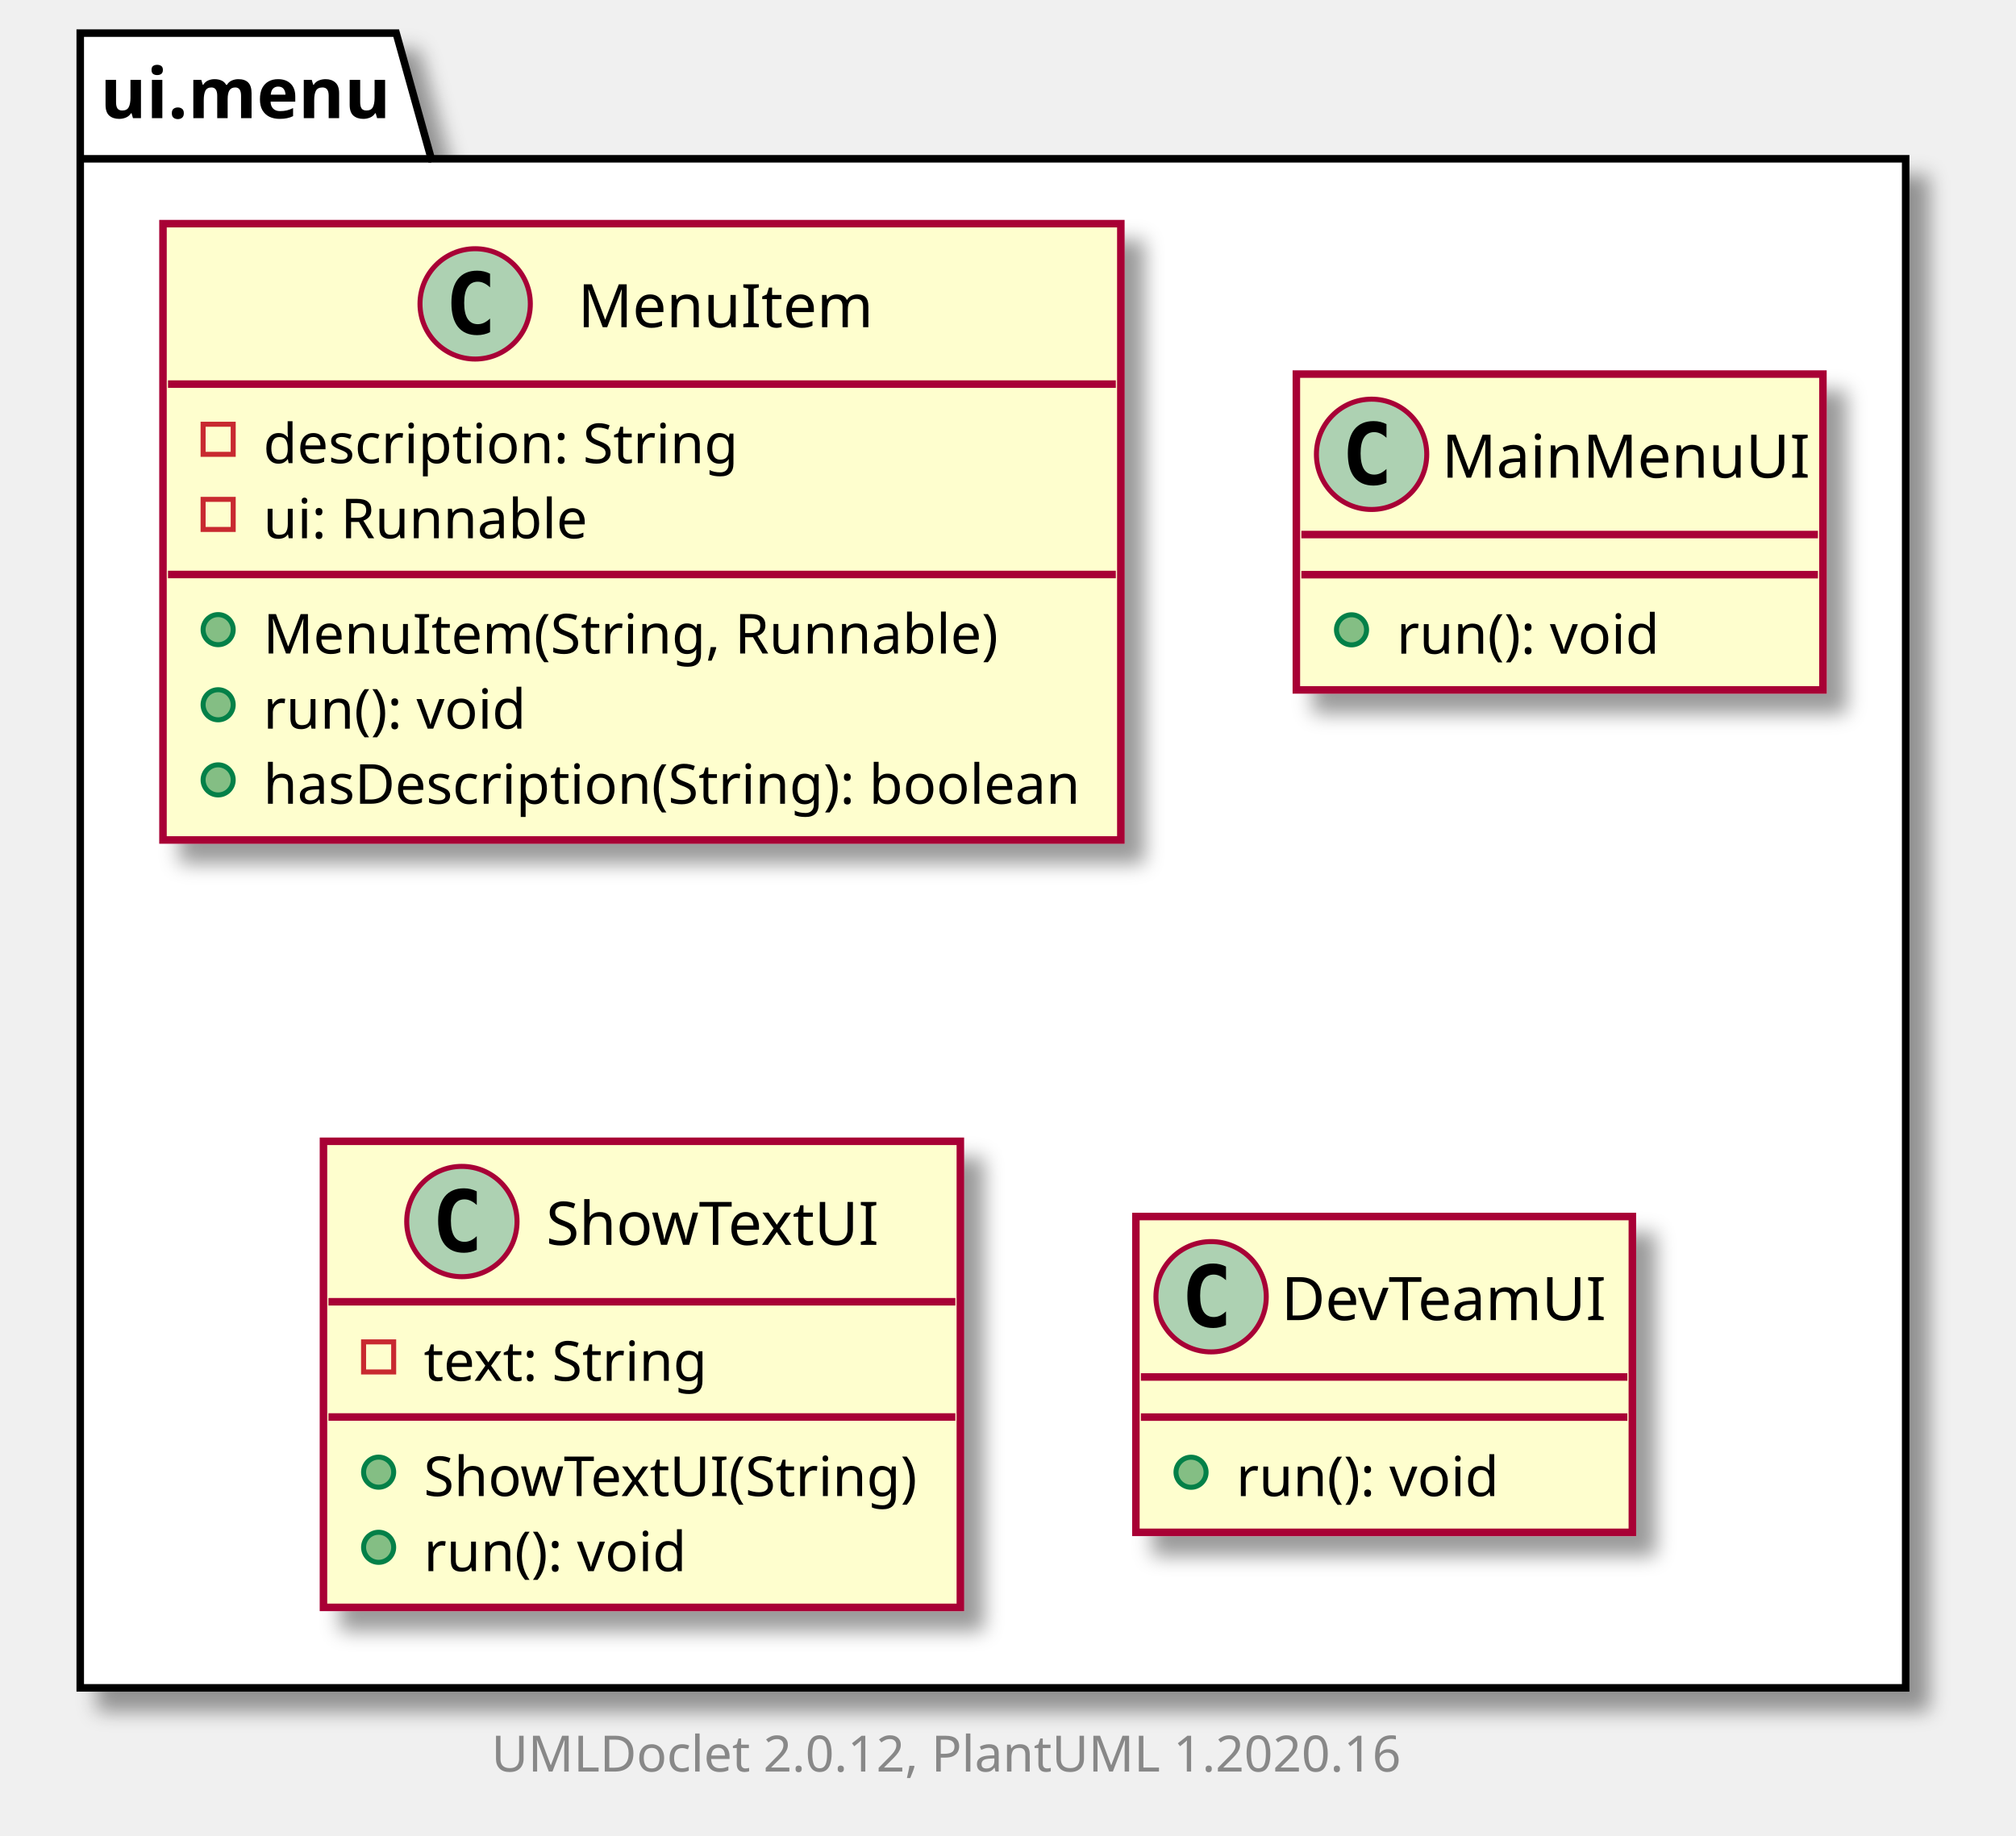
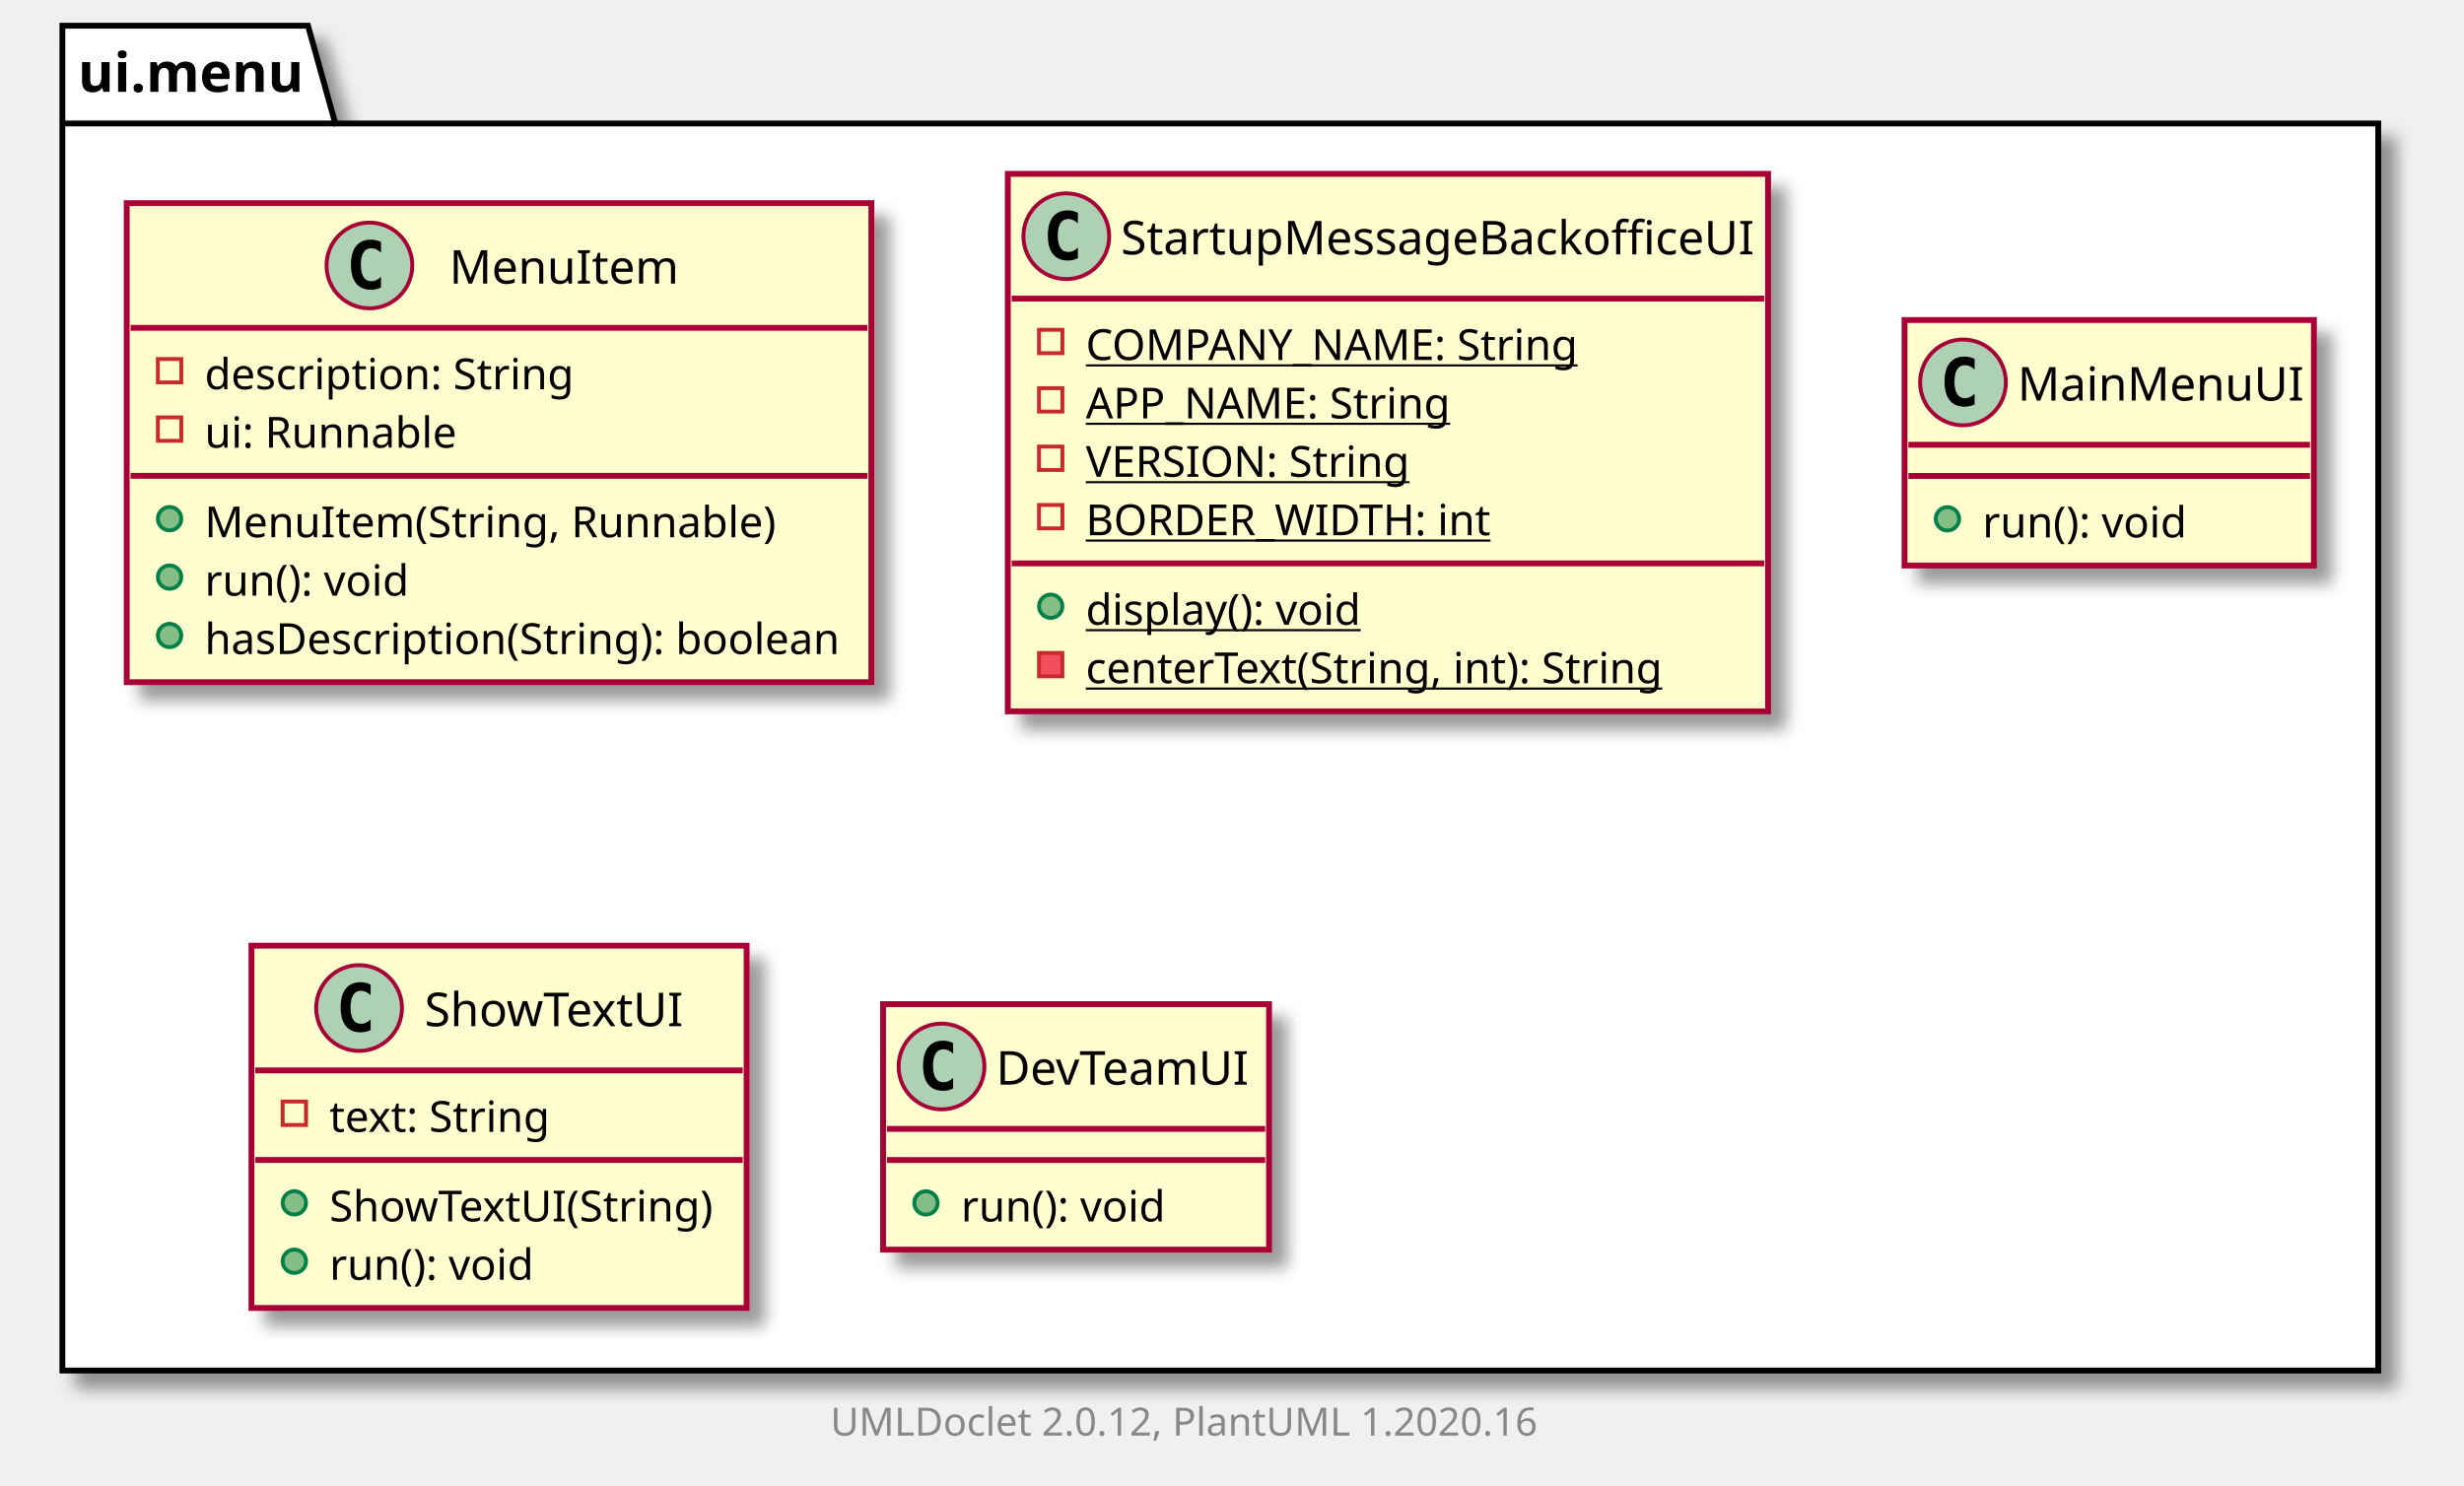
- <svg xmlns="http://www.w3.org/2000/svg" xmlns:xlink="http://www.w3.org/1999/xlink" contentScriptType="application/ecmascript" contentStyleType="text/css" height="366px" preserveAspectRatio="none" style="width:402px;height:366px;" version="1.1" viewBox="0 0 402 366" width="402px" zoomAndPan="magnify">
+ <svg xmlns="http://www.w3.org/2000/svg" xmlns:xlink="http://www.w3.org/1999/xlink" contentScriptType="application/ecmascript" contentStyleType="text/css" height="381px" preserveAspectRatio="none" style="width:632px;height:381px;" version="1.1" viewBox="0 0 632 381" width="632px" zoomAndPan="magnify">
  <defs>
-     <filter height="300%" id="fkh8tix6x4c8z" width="300%" x="-1" y="-1">
+     <filter height="300%" id="fqg0xoopjwlvb" width="300%" x="-1" y="-1">
      <feGaussianBlur result="blurOut" stdDeviation="2.0" />
      <feColorMatrix in="blurOut" result="blurOut2" type="matrix" values="0 0 0 0 0 0 0 0 0 0 0 0 0 0 0 0 0 0 .4 0" />
      <feOffset dx="4.0" dy="4.0" in="blurOut2" result="blurOut3" />
      <feBlend in="SourceGraphic" in2="blurOut3" mode="normal" />
    </filter>
  </defs>
  <g>
-     <polygon fill="#FFFFFF" filter="url(#fkh8tix6x4c8z)" points="16,6.602,79,6.602,86,31.67,380,31.67,380,336.602,16,336.602,16,6.602" style="stroke: #000000; stroke-width: 1.5;" />
+     <polygon fill="#FFFFFF" filter="url(#fqg0xoopjwlvb)" points="16,6.602,79,6.602,86,31.67,610,31.67,610,351.602,16,351.602,16,6.602" style="stroke: #000000; stroke-width: 1.5;" />
    <line style="stroke: #000000; stroke-width: 1.5;" x1="16" x2="86" y1="31.67" y2="31.67" />
    <text fill="#000000" font-family="sans-serif" font-size="14" font-weight="bold" lengthAdjust="spacingAndGlyphs" textLength="57" x="20" y="23.568">ui.menu</text>
    <a href="MenuItem.html" target="_top" title="MenuItem.html" xlink:actuate="onRequest" xlink:href="MenuItem.html" xlink:show="new" xlink:title="MenuItem.html" xlink:type="simple">
-       <rect codeLine="3" fill="#FEFECE" filter="url(#fkh8tix6x4c8z)" height="122.909" id="ui.menu.MenuItem" style="stroke: #A80036; stroke-width: 1.5;" width="191" x="32.5" y="44.602" />
-       <ellipse cx="94.75" cy="60.602" fill="#ADD1B2" rx="11" ry="11" style="stroke: #A80036; stroke-width: 1.0;" />
-       <path d="M97.719,66.243 Q97.141,66.54 96.5,66.68 Q95.859,66.836 95.156,66.836 Q92.656,66.836 91.328,65.196 Q90.016,63.539 90.016,60.414 Q90.016,57.289 91.328,55.633 Q92.656,53.977 95.156,53.977 Q95.859,53.977 96.5,54.133 Q97.156,54.289 97.719,54.586 L97.719,57.305 Q97.094,56.727 96.5,56.461 Q95.906,56.18 95.281,56.18 Q93.938,56.18 93.25,57.258 Q92.562,58.321 92.562,60.414 Q92.562,62.508 93.25,63.586 Q93.938,64.649 95.281,64.649 Q95.906,64.649 96.5,64.383 Q97.094,64.102 97.719,63.524 L97.719,66.243 Z " />
-       <text fill="#000000" font-family="sans-serif" font-size="12" lengthAdjust="spacingAndGlyphs" textLength="58" x="115.25" y="65.258">MenuItem</text>
-       <line style="stroke: #A80036; stroke-width: 1.5;" x1="33.5" x2="222.5" y1="76.602" y2="76.602" />
-       <rect fill="none" height="6" style="stroke: #C82930; stroke-width: 1.0;" width="6" x="40.5" y="84.602" />
-       <text fill="#000000" font-family="sans-serif" font-size="11" lengthAdjust="spacingAndGlyphs" textLength="97" x="52.5" y="92.361">description: String</text>
-       <rect fill="none" height="6" style="stroke: #C82930; stroke-width: 1.0;" width="6" x="40.5" y="99.584" />
-       <text fill="#000000" font-family="sans-serif" font-size="11" lengthAdjust="spacingAndGlyphs" textLength="66" x="52.5" y="107.343">ui: Runnable</text>
-       <line style="stroke: #A80036; stroke-width: 1.5;" x1="33.5" x2="222.5" y1="114.566" y2="114.566" />
-       <ellipse cx="43.5" cy="125.566" fill="#84BE84" rx="3" ry="3" style="stroke: #038048; stroke-width: 1.0;" />
-       <text fill="#000000" font-family="sans-serif" font-size="11" lengthAdjust="spacingAndGlyphs" textLength="148" x="52.5" y="130.325">MenuItem(String, Runnable)</text>
-       <ellipse cx="43.5" cy="140.548" fill="#84BE84" rx="3" ry="3" style="stroke: #038048; stroke-width: 1.0;" />
-       <text fill="#000000" font-family="sans-serif" font-size="11" lengthAdjust="spacingAndGlyphs" textLength="54" x="52.5" y="145.307">run(): void</text>
-       <ellipse cx="43.5" cy="155.53" fill="#84BE84" rx="3" ry="3" style="stroke: #038048; stroke-width: 1.0;" />
-       <text fill="#000000" font-family="sans-serif" font-size="11" lengthAdjust="spacingAndGlyphs" textLength="165" x="52.5" y="160.288">hasDescription(String): boolean</text>
+       <rect codeLine="3" fill="#FEFECE" filter="url(#fqg0xoopjwlvb)" height="122.909" id="ui.menu.MenuItem" style="stroke: #A80036; stroke-width: 1.5;" width="191" x="32.5" y="52.102" />
+       <ellipse cx="94.75" cy="68.102" fill="#ADD1B2" rx="11" ry="11" style="stroke: #A80036; stroke-width: 1.0;" />
+       <path d="M97.719,73.743 Q97.141,74.04 96.5,74.18 Q95.859,74.336 95.156,74.336 Q92.656,74.336 91.328,72.696 Q90.016,71.04 90.016,67.915 Q90.016,64.79 91.328,63.133 Q92.656,61.477 95.156,61.477 Q95.859,61.477 96.5,61.633 Q97.156,61.789 97.719,62.086 L97.719,64.805 Q97.094,64.227 96.5,63.961 Q95.906,63.68 95.281,63.68 Q93.938,63.68 93.25,64.758 Q92.562,65.821 92.562,67.915 Q92.562,70.008 93.25,71.086 Q93.938,72.149 95.281,72.149 Q95.906,72.149 96.5,71.883 Q97.094,71.602 97.719,71.024 L97.719,73.743 Z " />
+       <text fill="#000000" font-family="sans-serif" font-size="12" lengthAdjust="spacingAndGlyphs" textLength="58" x="115.25" y="72.758">MenuItem</text>
+       <line style="stroke: #A80036; stroke-width: 1.5;" x1="33.5" x2="222.5" y1="84.102" y2="84.102" />
+       <rect fill="none" height="6" style="stroke: #C82930; stroke-width: 1.0;" width="6" x="40.5" y="92.102" />
+       <text fill="#000000" font-family="sans-serif" font-size="11" lengthAdjust="spacingAndGlyphs" textLength="97" x="52.5" y="99.861">description: String</text>
+       <rect fill="none" height="6" style="stroke: #C82930; stroke-width: 1.0;" width="6" x="40.5" y="107.084" />
+       <text fill="#000000" font-family="sans-serif" font-size="11" lengthAdjust="spacingAndGlyphs" textLength="66" x="52.5" y="114.843">ui: Runnable</text>
+       <line style="stroke: #A80036; stroke-width: 1.5;" x1="33.5" x2="222.5" y1="122.066" y2="122.066" />
+       <ellipse cx="43.5" cy="133.066" fill="#84BE84" rx="3" ry="3" style="stroke: #038048; stroke-width: 1.0;" />
+       <text fill="#000000" font-family="sans-serif" font-size="11" lengthAdjust="spacingAndGlyphs" textLength="148" x="52.5" y="137.825">MenuItem(String, Runnable)</text>
+       <ellipse cx="43.5" cy="148.048" fill="#84BE84" rx="3" ry="3" style="stroke: #038048; stroke-width: 1.0;" />
+       <text fill="#000000" font-family="sans-serif" font-size="11" lengthAdjust="spacingAndGlyphs" textLength="54" x="52.5" y="152.807">run(): void</text>
+       <ellipse cx="43.5" cy="163.03" fill="#84BE84" rx="3" ry="3" style="stroke: #038048; stroke-width: 1.0;" />
+       <text fill="#000000" font-family="sans-serif" font-size="11" lengthAdjust="spacingAndGlyphs" textLength="165" x="52.5" y="167.788">hasDescription(String): boolean</text>
+     </a>
+     <a href="StartupMessageBackofficeUI.html" target="_top" title="StartupMessageBackofficeUI.html" xlink:actuate="onRequest" xlink:href="StartupMessageBackofficeUI.html" xlink:show="new" xlink:title="StartupMessageBackofficeUI.html" xlink:type="simple">
+       <rect codeLine="11" fill="#FEFECE" filter="url(#fqg0xoopjwlvb)" height="137.891" id="ui.menu.StartupMessageBackofficeUI" style="stroke: #A80036; stroke-width: 1.5;" width="195" x="258.5" y="44.602" />
+       <ellipse cx="273.5" cy="60.602" fill="#ADD1B2" rx="11" ry="11" style="stroke: #A80036; stroke-width: 1.0;" />
+       <path d="M276.469,66.243 Q275.891,66.54 275.25,66.68 Q274.609,66.836 273.906,66.836 Q271.406,66.836 270.078,65.196 Q268.766,63.539 268.766,60.414 Q268.766,57.289 270.078,55.633 Q271.406,53.977 273.906,53.977 Q274.609,53.977 275.25,54.133 Q275.906,54.289 276.469,54.586 L276.469,57.305 Q275.844,56.727 275.25,56.461 Q274.656,56.18 274.031,56.18 Q272.688,56.18 272,57.258 Q271.312,58.321 271.312,60.414 Q271.312,62.508 272,63.586 Q272.688,64.649 274.031,64.649 Q274.656,64.649 275.25,64.383 Q275.844,64.102 276.469,63.524 L276.469,66.243 Z " />
+       <text fill="#000000" font-family="sans-serif" font-size="12" lengthAdjust="spacingAndGlyphs" textLength="163" x="287.5" y="65.258">StartupMessageBackofficeUI</text>
+       <line style="stroke: #A80036; stroke-width: 1.5;" x1="259.5" x2="452.5" y1="76.602" y2="76.602" />
+       <rect fill="none" height="6" style="stroke: #C82930; stroke-width: 1.0;" width="6" x="266.5" y="84.602" />
+       <text fill="#000000" font-family="sans-serif" font-size="11" lengthAdjust="spacingAndGlyphs" text-decoration="underline" textLength="128" x="278.5" y="92.361">COMPANY_NAME: String</text>
+       <rect fill="none" height="6" style="stroke: #C82930; stroke-width: 1.0;" width="6" x="266.5" y="99.584" />
+       <text fill="#000000" font-family="sans-serif" font-size="11" lengthAdjust="spacingAndGlyphs" text-decoration="underline" textLength="95" x="278.5" y="107.343">APP_NAME: String</text>
+       <rect fill="none" height="6" style="stroke: #C82930; stroke-width: 1.0;" width="6" x="266.5" y="114.566" />
+       <text fill="#000000" font-family="sans-serif" font-size="11" lengthAdjust="spacingAndGlyphs" text-decoration="underline" textLength="85" x="278.5" y="122.325">VERSION: String</text>
+       <rect fill="none" height="6" style="stroke: #C82930; stroke-width: 1.0;" width="6" x="266.5" y="129.548" />
+       <text fill="#000000" font-family="sans-serif" font-size="11" lengthAdjust="spacingAndGlyphs" text-decoration="underline" textLength="105" x="278.5" y="137.307">BORDER_WIDTH: int</text>
+       <line style="stroke: #A80036; stroke-width: 1.5;" x1="259.5" x2="452.5" y1="144.53" y2="144.53" />
+       <ellipse cx="269.5" cy="155.53" fill="#84BE84" rx="3" ry="3" style="stroke: #038048; stroke-width: 1.0;" />
+       <text fill="#000000" font-family="sans-serif" font-size="11" lengthAdjust="spacingAndGlyphs" text-decoration="underline" textLength="72" x="278.5" y="160.288">display(): void</text>
+       <rect fill="#F24D5C" height="6" style="stroke: #C82930; stroke-width: 1.0;" width="6" x="266.5" y="167.511" />
+       <text fill="#000000" font-family="sans-serif" font-size="11" lengthAdjust="spacingAndGlyphs" text-decoration="underline" textLength="151" x="278.5" y="175.27">centerText(String, int): String</text>
    </a>
    <a href="MainMenuUI.html" target="_top" title="MainMenuUI.html" xlink:actuate="onRequest" xlink:href="MainMenuUI.html" xlink:show="new" xlink:title="MainMenuUI.html" xlink:type="simple">
-       <rect codeLine="11" fill="#FEFECE" filter="url(#fkh8tix6x4c8z)" height="62.982" id="ui.menu.MainMenuUI" style="stroke: #A80036; stroke-width: 1.5;" width="105" x="258.5" y="74.602" />
-       <ellipse cx="273.5" cy="90.602" fill="#ADD1B2" rx="11" ry="11" style="stroke: #A80036; stroke-width: 1.0;" />
-       <path d="M276.469,96.243 Q275.891,96.54 275.25,96.68 Q274.609,96.836 273.906,96.836 Q271.406,96.836 270.078,95.196 Q268.766,93.54 268.766,90.415 Q268.766,87.29 270.078,85.633 Q271.406,83.977 273.906,83.977 Q274.609,83.977 275.25,84.133 Q275.906,84.29 276.469,84.586 L276.469,87.305 Q275.844,86.727 275.25,86.461 Q274.656,86.18 274.031,86.18 Q272.688,86.18 272,87.258 Q271.312,88.321 271.312,90.415 Q271.312,92.508 272,93.586 Q272.688,94.649 274.031,94.649 Q274.656,94.649 275.25,94.383 Q275.844,94.102 276.469,93.524 L276.469,96.243 Z " />
-       <text fill="#000000" font-family="sans-serif" font-size="12" lengthAdjust="spacingAndGlyphs" textLength="73" x="287.5" y="95.258">MainMenuUI</text>
-       <line style="stroke: #A80036; stroke-width: 1.5;" x1="259.5" x2="362.5" y1="106.602" y2="106.602" />
-       <line style="stroke: #A80036; stroke-width: 1.5;" x1="259.5" x2="362.5" y1="114.602" y2="114.602" />
-       <ellipse cx="269.5" cy="125.602" fill="#84BE84" rx="3" ry="3" style="stroke: #038048; stroke-width: 1.0;" />
-       <text fill="#000000" font-family="sans-serif" font-size="11" lengthAdjust="spacingAndGlyphs" textLength="54" x="278.5" y="130.361">run(): void</text>
+       <rect codeLine="20" fill="#FEFECE" filter="url(#fqg0xoopjwlvb)" height="62.982" id="ui.menu.MainMenuUI" style="stroke: #A80036; stroke-width: 1.5;" width="105" x="488.5" y="82.102" />
+       <ellipse cx="503.5" cy="98.102" fill="#ADD1B2" rx="11" ry="11" style="stroke: #A80036; stroke-width: 1.0;" />
+       <path d="M506.469,103.743 Q505.891,104.04 505.25,104.18 Q504.609,104.336 503.906,104.336 Q501.406,104.336 500.078,102.696 Q498.766,101.04 498.766,97.915 Q498.766,94.79 500.078,93.133 Q501.406,91.477 503.906,91.477 Q504.609,91.477 505.25,91.633 Q505.906,91.79 506.469,92.086 L506.469,94.805 Q505.844,94.227 505.25,93.961 Q504.656,93.68 504.031,93.68 Q502.688,93.68 502,94.758 Q501.312,95.821 501.312,97.915 Q501.312,100.008 502,101.086 Q502.688,102.149 504.031,102.149 Q504.656,102.149 505.25,101.883 Q505.844,101.602 506.469,101.024 L506.469,103.743 Z " />
+       <text fill="#000000" font-family="sans-serif" font-size="12" lengthAdjust="spacingAndGlyphs" textLength="73" x="517.5" y="102.758">MainMenuUI</text>
+       <line style="stroke: #A80036; stroke-width: 1.5;" x1="489.5" x2="592.5" y1="114.102" y2="114.102" />
+       <line style="stroke: #A80036; stroke-width: 1.5;" x1="489.5" x2="592.5" y1="122.102" y2="122.102" />
+       <ellipse cx="499.5" cy="133.102" fill="#84BE84" rx="3" ry="3" style="stroke: #038048; stroke-width: 1.0;" />
+       <text fill="#000000" font-family="sans-serif" font-size="11" lengthAdjust="spacingAndGlyphs" textLength="54" x="508.5" y="137.861">run(): void</text>
    </a>
    <a href="ShowTextUI.html" target="_top" title="ShowTextUI.html" xlink:actuate="onRequest" xlink:href="ShowTextUI.html" xlink:show="new" xlink:title="ShowTextUI.html" xlink:type="simple">
-       <rect codeLine="15" fill="#FEFECE" filter="url(#fkh8tix6x4c8z)" height="92.946" id="ui.menu.ShowTextUI" style="stroke: #A80036; stroke-width: 1.5;" width="127" x="64.5" y="227.602" />
-       <ellipse cx="92.1" cy="243.602" fill="#ADD1B2" rx="11" ry="11" style="stroke: #A80036; stroke-width: 1.0;" />
-       <path d="M95.069,249.243 Q94.491,249.54 93.85,249.68 Q93.209,249.836 92.506,249.836 Q90.006,249.836 88.678,248.196 Q87.366,246.54 87.366,243.415 Q87.366,240.29 88.678,238.633 Q90.006,236.977 92.506,236.977 Q93.209,236.977 93.85,237.133 Q94.506,237.29 95.069,237.586 L95.069,240.305 Q94.444,239.727 93.85,239.461 Q93.256,239.18 92.631,239.18 Q91.287,239.18 90.6,240.258 Q89.912,241.321 89.912,243.415 Q89.912,245.508 90.6,246.586 Q91.287,247.649 92.631,247.649 Q93.256,247.649 93.85,247.383 Q94.444,247.102 95.069,246.524 L95.069,249.243 Z " />
-       <text fill="#000000" font-family="sans-serif" font-size="12" lengthAdjust="spacingAndGlyphs" textLength="67" x="108.9" y="248.258">ShowTextUI</text>
-       <line style="stroke: #A80036; stroke-width: 1.5;" x1="65.5" x2="190.5" y1="259.602" y2="259.602" />
-       <rect fill="none" height="6" style="stroke: #C82930; stroke-width: 1.0;" width="6" x="72.5" y="267.602" />
-       <text fill="#000000" font-family="sans-serif" font-size="11" lengthAdjust="spacingAndGlyphs" textLength="58" x="84.5" y="275.361">text: String</text>
-       <line style="stroke: #A80036; stroke-width: 1.5;" x1="65.5" x2="190.5" y1="282.584" y2="282.584" />
-       <ellipse cx="75.5" cy="293.584" fill="#84BE84" rx="3" ry="3" style="stroke: #038048; stroke-width: 1.0;" />
-       <text fill="#000000" font-family="sans-serif" font-size="11" lengthAdjust="spacingAndGlyphs" textLength="101" x="84.5" y="298.343">ShowTextUI(String)</text>
-       <ellipse cx="75.5" cy="308.566" fill="#84BE84" rx="3" ry="3" style="stroke: #038048; stroke-width: 1.0;" />
-       <text fill="#000000" font-family="sans-serif" font-size="11" lengthAdjust="spacingAndGlyphs" textLength="54" x="84.5" y="313.325">run(): void</text>
+       <rect codeLine="24" fill="#FEFECE" filter="url(#fqg0xoopjwlvb)" height="92.946" id="ui.menu.ShowTextUI" style="stroke: #A80036; stroke-width: 1.5;" width="127" x="64.5" y="242.602" />
+       <ellipse cx="92.1" cy="258.602" fill="#ADD1B2" rx="11" ry="11" style="stroke: #A80036; stroke-width: 1.0;" />
+       <path d="M95.069,264.243 Q94.491,264.539 93.85,264.68 Q93.209,264.836 92.506,264.836 Q90.006,264.836 88.678,263.196 Q87.366,261.539 87.366,258.414 Q87.366,255.29 88.678,253.633 Q90.006,251.977 92.506,251.977 Q93.209,251.977 93.85,252.133 Q94.506,252.29 95.069,252.586 L95.069,255.305 Q94.444,254.727 93.85,254.461 Q93.256,254.18 92.631,254.18 Q91.287,254.18 90.6,255.258 Q89.912,256.321 89.912,258.414 Q89.912,260.508 90.6,261.586 Q91.287,262.649 92.631,262.649 Q93.256,262.649 93.85,262.383 Q94.444,262.102 95.069,261.524 L95.069,264.243 Z " />
+       <text fill="#000000" font-family="sans-serif" font-size="12" lengthAdjust="spacingAndGlyphs" textLength="67" x="108.9" y="263.258">ShowTextUI</text>
+       <line style="stroke: #A80036; stroke-width: 1.5;" x1="65.5" x2="190.5" y1="274.602" y2="274.602" />
+       <rect fill="none" height="6" style="stroke: #C82930; stroke-width: 1.0;" width="6" x="72.5" y="282.602" />
+       <text fill="#000000" font-family="sans-serif" font-size="11" lengthAdjust="spacingAndGlyphs" textLength="58" x="84.5" y="290.361">text: String</text>
+       <line style="stroke: #A80036; stroke-width: 1.5;" x1="65.5" x2="190.5" y1="297.584" y2="297.584" />
+       <ellipse cx="75.5" cy="308.584" fill="#84BE84" rx="3" ry="3" style="stroke: #038048; stroke-width: 1.0;" />
+       <text fill="#000000" font-family="sans-serif" font-size="11" lengthAdjust="spacingAndGlyphs" textLength="101" x="84.5" y="313.343">ShowTextUI(String)</text>
+       <ellipse cx="75.5" cy="323.566" fill="#84BE84" rx="3" ry="3" style="stroke: #038048; stroke-width: 1.0;" />
+       <text fill="#000000" font-family="sans-serif" font-size="11" lengthAdjust="spacingAndGlyphs" textLength="54" x="84.5" y="328.325">run(): void</text>
    </a>
    <a href="DevTeamUI.html" target="_top" title="DevTeamUI.html" xlink:actuate="onRequest" xlink:href="DevTeamUI.html" xlink:show="new" xlink:title="DevTeamUI.html" xlink:type="simple">
-       <rect codeLine="21" fill="#FEFECE" filter="url(#fkh8tix6x4c8z)" height="62.982" id="ui.menu.DevTeamUI" style="stroke: #A80036; stroke-width: 1.5;" width="99" x="226.5" y="242.602" />
-       <ellipse cx="241.5" cy="258.602" fill="#ADD1B2" rx="11" ry="11" style="stroke: #A80036; stroke-width: 1.0;" />
-       <path d="M244.469,264.243 Q243.891,264.539 243.25,264.68 Q242.609,264.836 241.906,264.836 Q239.406,264.836 238.078,263.196 Q236.766,261.539 236.766,258.414 Q236.766,255.29 238.078,253.633 Q239.406,251.977 241.906,251.977 Q242.609,251.977 243.25,252.133 Q243.906,252.29 244.469,252.586 L244.469,255.305 Q243.844,254.727 243.25,254.461 Q242.656,254.18 242.031,254.18 Q240.688,254.18 240,255.258 Q239.312,256.321 239.312,258.414 Q239.312,260.508 240,261.586 Q240.688,262.649 242.031,262.649 Q242.656,262.649 243.25,262.383 Q243.844,262.102 244.469,261.524 L244.469,264.243 Z " />
-       <text fill="#000000" font-family="sans-serif" font-size="12" lengthAdjust="spacingAndGlyphs" textLength="67" x="255.5" y="263.258">DevTeamUI</text>
-       <line style="stroke: #A80036; stroke-width: 1.5;" x1="227.5" x2="324.5" y1="274.602" y2="274.602" />
-       <line style="stroke: #A80036; stroke-width: 1.5;" x1="227.5" x2="324.5" y1="282.602" y2="282.602" />
-       <ellipse cx="237.5" cy="293.602" fill="#84BE84" rx="3" ry="3" style="stroke: #038048; stroke-width: 1.0;" />
-       <text fill="#000000" font-family="sans-serif" font-size="11" lengthAdjust="spacingAndGlyphs" textLength="54" x="246.5" y="298.361">run(): void</text>
+       <rect codeLine="30" fill="#FEFECE" filter="url(#fqg0xoopjwlvb)" height="62.982" id="ui.menu.DevTeamUI" style="stroke: #A80036; stroke-width: 1.5;" width="99" x="226.5" y="257.602" />
+       <ellipse cx="241.5" cy="273.602" fill="#ADD1B2" rx="11" ry="11" style="stroke: #A80036; stroke-width: 1.0;" />
+       <path d="M244.469,279.243 Q243.891,279.539 243.25,279.68 Q242.609,279.836 241.906,279.836 Q239.406,279.836 238.078,278.196 Q236.766,276.539 236.766,273.414 Q236.766,270.289 238.078,268.633 Q239.406,266.977 241.906,266.977 Q242.609,266.977 243.25,267.133 Q243.906,267.289 244.469,267.586 L244.469,270.305 Q243.844,269.727 243.25,269.461 Q242.656,269.18 242.031,269.18 Q240.688,269.18 240,270.258 Q239.312,271.321 239.312,273.414 Q239.312,275.508 240,276.586 Q240.688,277.649 242.031,277.649 Q242.656,277.649 243.25,277.383 Q243.844,277.102 244.469,276.524 L244.469,279.243 Z " />
+       <text fill="#000000" font-family="sans-serif" font-size="12" lengthAdjust="spacingAndGlyphs" textLength="67" x="255.5" y="278.258">DevTeamUI</text>
+       <line style="stroke: #A80036; stroke-width: 1.5;" x1="227.5" x2="324.5" y1="289.602" y2="289.602" />
+       <line style="stroke: #A80036; stroke-width: 1.5;" x1="227.5" x2="324.5" y1="297.602" y2="297.602" />
+       <ellipse cx="237.5" cy="308.602" fill="#84BE84" rx="3" ry="3" style="stroke: #038048; stroke-width: 1.0;" />
+       <text fill="#000000" font-family="sans-serif" font-size="11" lengthAdjust="spacingAndGlyphs" textLength="54" x="246.5" y="313.361">run(): void</text>
    </a>
-     <text fill="#888888" font-family="sans-serif" font-size="10" lengthAdjust="spacingAndGlyphs" textLength="188" x="98" y="353.292">UMLDoclet 2.0.12, PlantUML 1.2020.16</text>
+     <text fill="#888888" font-family="sans-serif" font-size="10" lengthAdjust="spacingAndGlyphs" textLength="188" x="213" y="368.292">UMLDoclet 2.0.12, PlantUML 1.2020.16</text>
  </g>
</svg>
